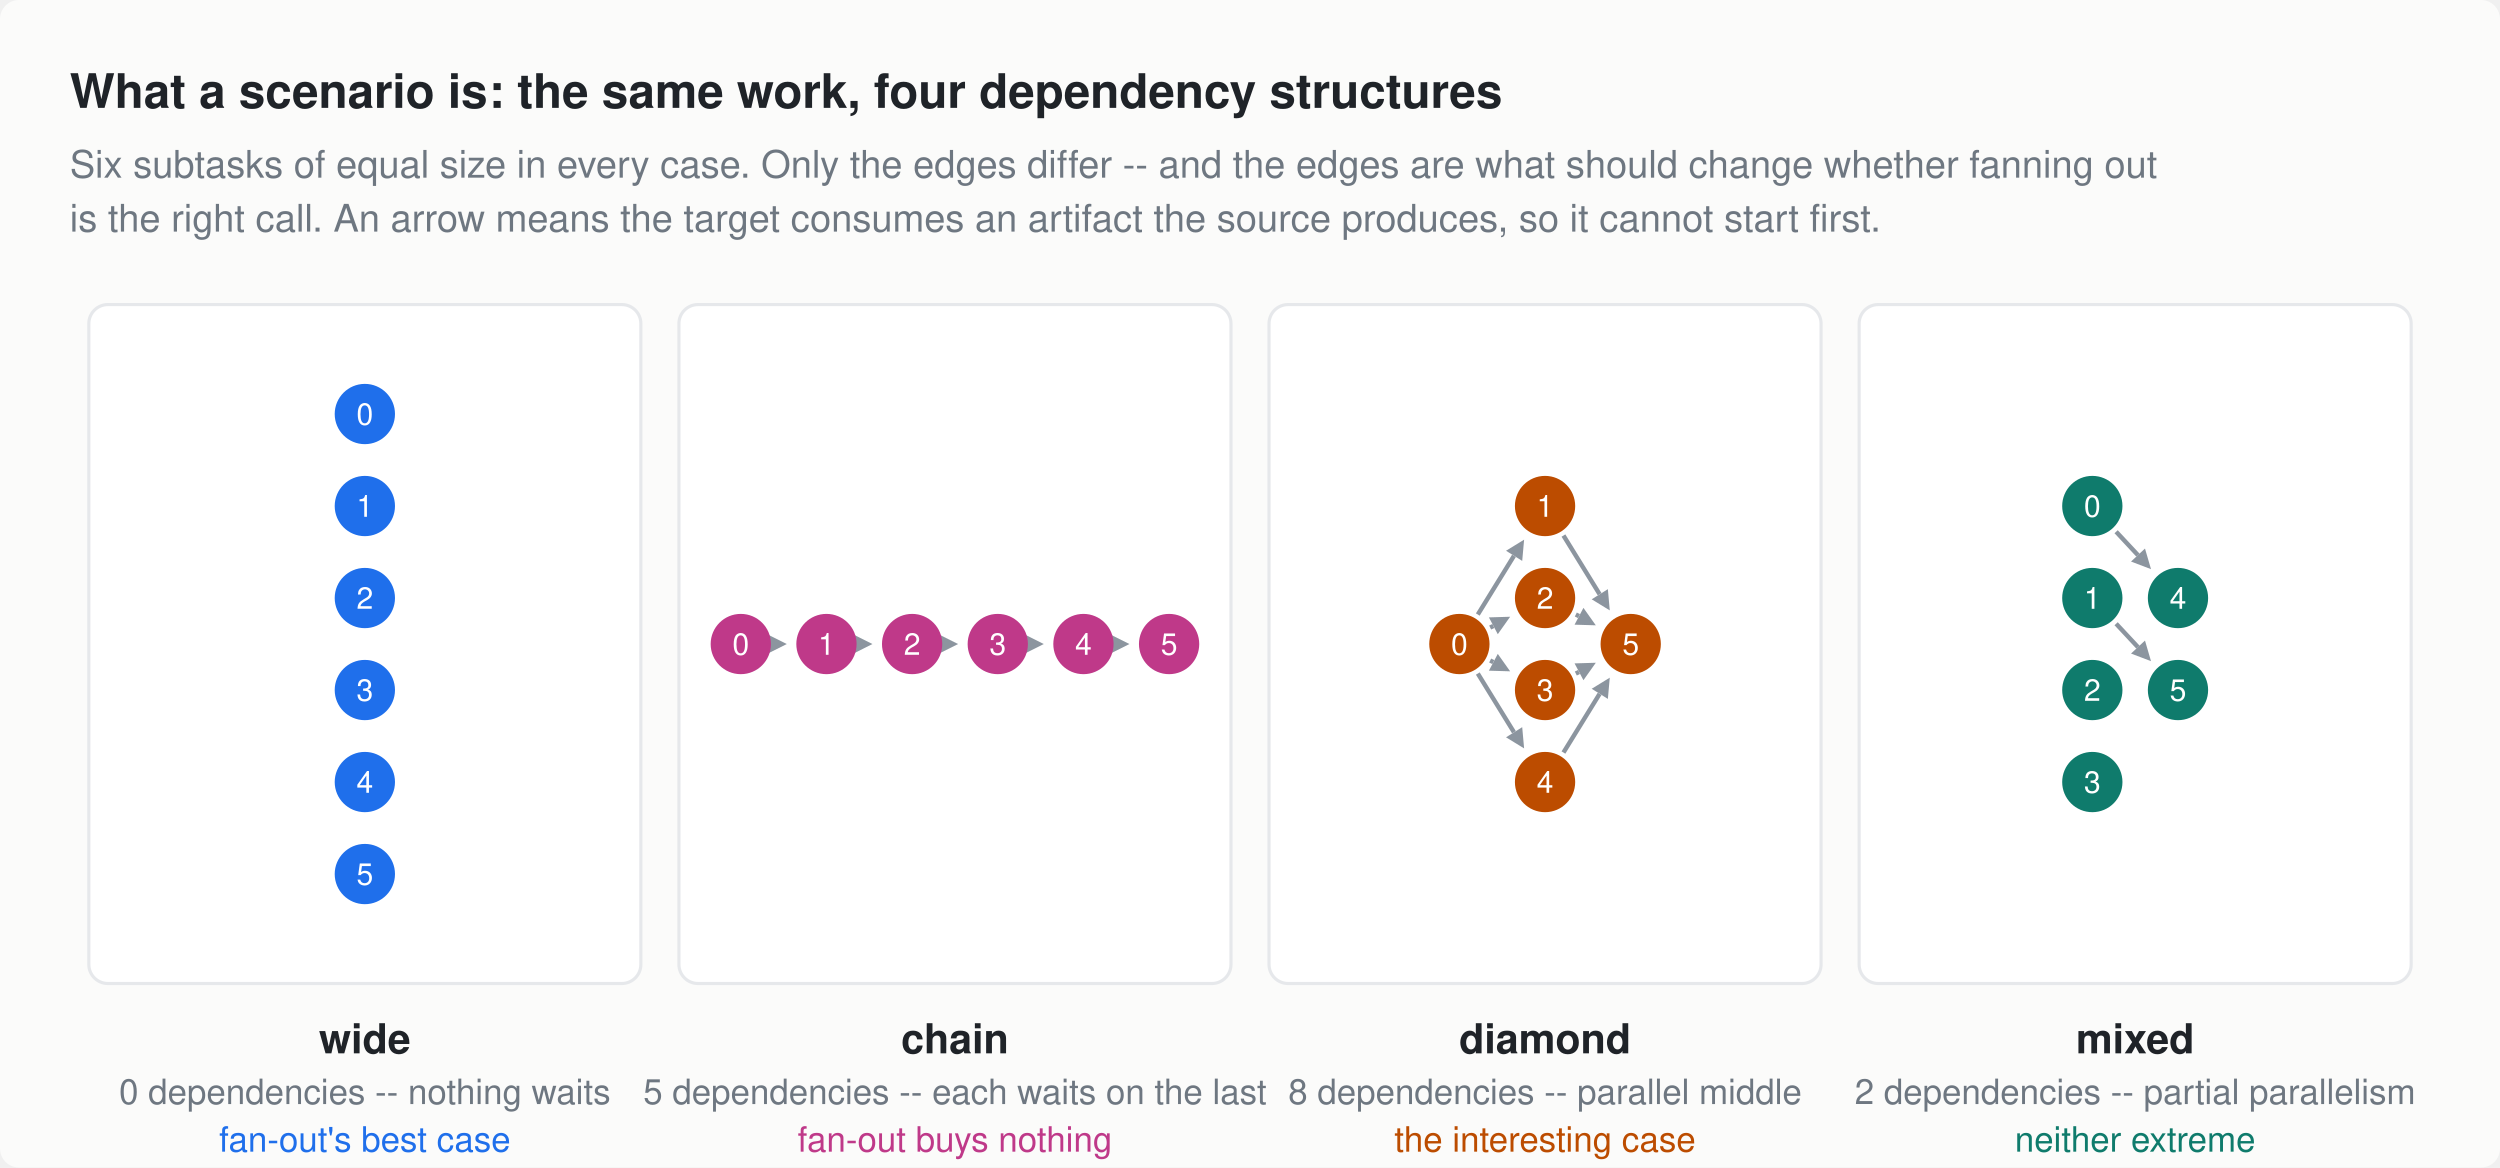
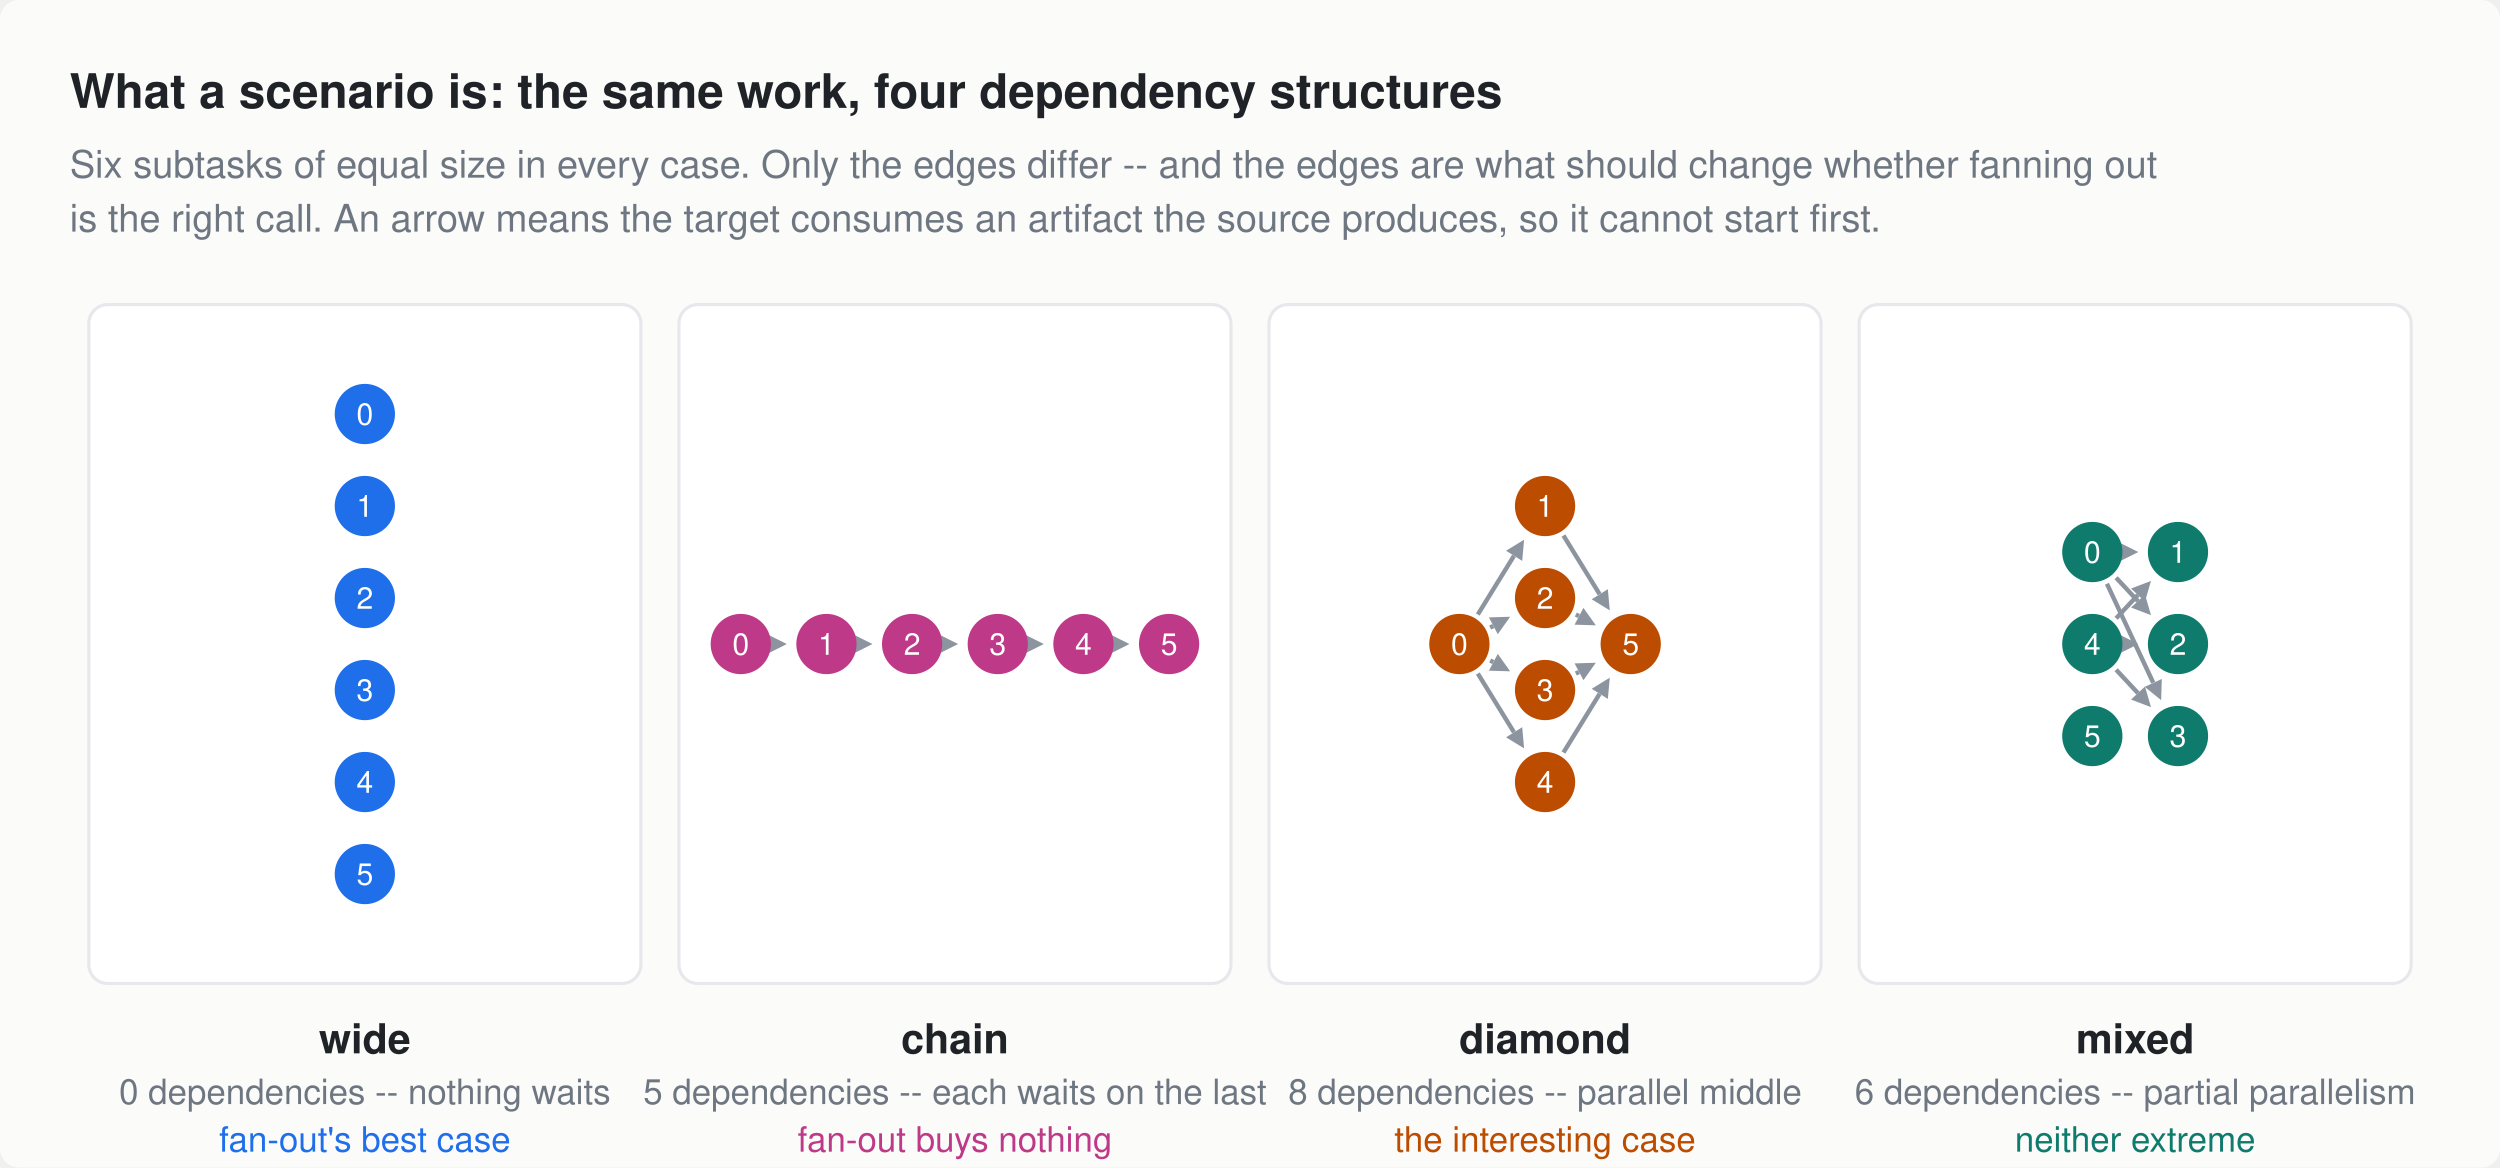
<svg xmlns="http://www.w3.org/2000/svg" width="788" height="368" viewBox="0 0 788 368" font-family="-apple-system,BlinkMacSystemFont,Segoe UI,Helvetica,Arial,sans-serif">
  <rect width="788" height="368" rx="6" fill="#fbfbfa" />
  <text x="22" y="34" font-size="15" font-weight="600" fill="#1f2328">What a scenario is: the same work, four dependency structures</text>
  <text x="22" y="56" font-size="12" fill="#6e7781">Six subtasks of equal size in every case. Only the edges differ -- and the edges are what should change whether fanning out</text>
  <text x="22" y="73" font-size="12" fill="#6e7781">is the right call. An arrow means the target consumes an artifact the source produces, so it cannot start first.</text>
  <rect x="28" y="96" width="174" height="214" rx="6" fill="#ffffff" stroke="#e6e8eb" stroke-width="1" />
  <circle cx="115.0" cy="130.5" r="9.5" fill="#1f6feb" />
  <text x="115.0" y="133.9" font-size="9.5" fill="#ffffff" text-anchor="middle">0</text>
  <circle cx="115.0" cy="159.5" r="9.5" fill="#1f6feb" />
  <text x="115.0" y="162.9" font-size="9.5" fill="#ffffff" text-anchor="middle">1</text>
  <circle cx="115.0" cy="188.5" r="9.5" fill="#1f6feb" />
  <text x="115.0" y="191.9" font-size="9.5" fill="#ffffff" text-anchor="middle">2</text>
  <circle cx="115.0" cy="217.5" r="9.5" fill="#1f6feb" />
  <text x="115.0" y="220.9" font-size="9.5" fill="#ffffff" text-anchor="middle">3</text>
  <circle cx="115.0" cy="246.5" r="9.5" fill="#1f6feb" />
  <text x="115.0" y="249.9" font-size="9.5" fill="#ffffff" text-anchor="middle">4</text>
  <circle cx="115.0" cy="275.5" r="9.5" fill="#1f6feb" />
  <text x="115.0" y="278.9" font-size="9.5" fill="#ffffff" text-anchor="middle">5</text>
  <text x="115.0" y="332" font-size="13" font-weight="600" fill="#1f2328" text-anchor="middle">wide</text>
  <text x="115.0" y="348" font-size="11" fill="#6e7781" text-anchor="middle">0 dependencies -- nothing waits</text>
  <text x="115.0" y="363" font-size="11" fill="#1f6feb" text-anchor="middle">fan-out's best case</text>
  <rect x="214" y="96" width="174" height="214" rx="6" fill="#ffffff" stroke="#e6e8eb" stroke-width="1" />
  <line x1="244.5" y1="203.0" x2="242.0" y2="203.0" stroke="#8c959f" stroke-width="1.4" />
  <polygon points="248.0,203.0 242.0,206.0 242.0,200.0" fill="#8c959f" />
  <line x1="271.5" y1="203.0" x2="269.0" y2="203.0" stroke="#8c959f" stroke-width="1.4" />
  <polygon points="275.0,203.0 269.0,206.0 269.0,200.0" fill="#8c959f" />
  <line x1="298.5" y1="203.0" x2="296.0" y2="203.0" stroke="#8c959f" stroke-width="1.4" />
  <polygon points="302.0,203.0 296.0,206.0 296.0,200.0" fill="#8c959f" />
  <line x1="325.5" y1="203.0" x2="323.0" y2="203.0" stroke="#8c959f" stroke-width="1.4" />
  <polygon points="329.0,203.0 323.0,206.0 323.0,200.0" fill="#8c959f" />
  <line x1="352.5" y1="203.0" x2="350.0" y2="203.0" stroke="#8c959f" stroke-width="1.4" />
  <polygon points="356.0,203.0 350.0,206.0 350.0,200.0" fill="#8c959f" />
  <circle cx="233.5" cy="203.0" r="9.5" fill="#bf3989" />
  <text x="233.5" y="206.4" font-size="9.5" fill="#ffffff" text-anchor="middle">0</text>
  <circle cx="260.5" cy="203.0" r="9.5" fill="#bf3989" />
  <text x="260.5" y="206.4" font-size="9.5" fill="#ffffff" text-anchor="middle">1</text>
  <circle cx="287.5" cy="203.0" r="9.5" fill="#bf3989" />
  <text x="287.5" y="206.4" font-size="9.5" fill="#ffffff" text-anchor="middle">2</text>
  <circle cx="314.5" cy="203.0" r="9.5" fill="#bf3989" />
  <text x="314.5" y="206.4" font-size="9.5" fill="#ffffff" text-anchor="middle">3</text>
  <circle cx="341.5" cy="203.0" r="9.5" fill="#bf3989" />
  <text x="341.5" y="206.4" font-size="9.5" fill="#ffffff" text-anchor="middle">4</text>
  <circle cx="368.5" cy="203.0" r="9.5" fill="#bf3989" />
  <text x="368.5" y="206.4" font-size="9.5" fill="#ffffff" text-anchor="middle">5</text>
  <text x="301.0" y="332" font-size="13" font-weight="600" fill="#1f2328" text-anchor="middle">chain</text>
  <text x="301.0" y="348" font-size="11" fill="#6e7781" text-anchor="middle">5 dependencies -- each waits on the last</text>
  <text x="301.0" y="363" font-size="11" fill="#bf3989" text-anchor="middle">fan-out buys nothing</text>
  <rect x="400" y="96" width="174" height="214" rx="6" fill="#ffffff" stroke="#e6e8eb" stroke-width="1" />
  <line x1="465.8" y1="193.7" x2="477.2" y2="175.2" stroke="#8c959f" stroke-width="1.4" />
  <polygon points="480.4,170.1 479.8,176.8 474.7,173.6" fill="#8c959f" />
  <line x1="469.7" y1="197.8" x2="470.7" y2="197.3" stroke="#8c959f" stroke-width="1.4" />
  <polygon points="476.0,194.4 472.1,199.9 469.3,194.6" fill="#8c959f" />
  <line x1="469.7" y1="208.2" x2="470.7" y2="208.7" stroke="#8c959f" stroke-width="1.4" />
  <polygon points="476.0,211.6 469.3,211.4 472.1,206.1" fill="#8c959f" />
  <line x1="465.8" y1="212.3" x2="477.2" y2="230.8" stroke="#8c959f" stroke-width="1.4" />
  <polygon points="480.4,235.9 474.7,232.4 479.8,229.2" fill="#8c959f" />
  <line x1="492.8" y1="168.8" x2="504.2" y2="187.3" stroke="#8c959f" stroke-width="1.4" />
  <polygon points="507.4,192.4 501.7,188.9 506.8,185.7" fill="#8c959f" />
  <line x1="496.7" y1="193.7" x2="497.7" y2="194.2" stroke="#8c959f" stroke-width="1.4" />
  <polygon points="503.0,197.1 496.3,196.9 499.1,191.6" fill="#8c959f" />
  <line x1="496.7" y1="212.3" x2="497.7" y2="211.8" stroke="#8c959f" stroke-width="1.4" />
  <polygon points="503.0,208.9 499.1,214.4 496.3,209.1" fill="#8c959f" />
  <line x1="492.8" y1="237.2" x2="504.2" y2="218.7" stroke="#8c959f" stroke-width="1.4" />
  <polygon points="507.4,213.6 506.8,220.3 501.7,217.1" fill="#8c959f" />
  <circle cx="460.0" cy="203.0" r="9.5" fill="#bc4c00" />
  <text x="460.0" y="206.4" font-size="9.5" fill="#ffffff" text-anchor="middle">0</text>
  <circle cx="487.0" cy="159.5" r="9.5" fill="#bc4c00" />
  <text x="487.0" y="162.9" font-size="9.5" fill="#ffffff" text-anchor="middle">1</text>
  <circle cx="487.0" cy="188.5" r="9.5" fill="#bc4c00" />
  <text x="487.0" y="191.9" font-size="9.5" fill="#ffffff" text-anchor="middle">2</text>
  <circle cx="487.0" cy="217.5" r="9.5" fill="#bc4c00" />
  <text x="487.0" y="220.9" font-size="9.5" fill="#ffffff" text-anchor="middle">3</text>
  <circle cx="487.0" cy="246.5" r="9.5" fill="#bc4c00" />
  <text x="487.0" y="249.9" font-size="9.5" fill="#ffffff" text-anchor="middle">4</text>
  <circle cx="514.0" cy="203.0" r="9.5" fill="#bc4c00" />
  <text x="514.0" y="206.4" font-size="9.5" fill="#ffffff" text-anchor="middle">5</text>
  <text x="487.0" y="332" font-size="13" font-weight="600" fill="#1f2328" text-anchor="middle">diamond</text>
  <text x="487.0" y="348" font-size="11" fill="#6e7781" text-anchor="middle">8 dependencies -- parallel middle</text>
  <text x="487.0" y="363" font-size="11" fill="#bc4c00" text-anchor="middle">the interesting case</text>
  <rect x="586" y="96" width="174" height="214" rx="6" fill="#ffffff" stroke="#e6e8eb" stroke-width="1" />
-   <line x1="667.0" y1="167.6" x2="673.9" y2="175.0" stroke="#8c959f" stroke-width="1.4" />
-   <polygon points="678.0,179.4 671.7,177.0 676.1,172.9" fill="#8c959f" />
-   <line x1="667.0" y1="196.6" x2="673.9" y2="204.0" stroke="#8c959f" stroke-width="1.4" />
-   <polygon points="678.0,208.4 671.7,206.0 676.1,201.9" fill="#8c959f" />
-   <circle cx="659.5" cy="159.5" r="9.5" fill="#0f7b6c" />
-   <text x="659.5" y="162.9" font-size="9.5" fill="#ffffff" text-anchor="middle">0</text>
-   <circle cx="659.5" cy="188.5" r="9.5" fill="#0f7b6c" />
-   <text x="659.5" y="191.9" font-size="9.5" fill="#ffffff" text-anchor="middle">1</text>
-   <circle cx="659.5" cy="217.5" r="9.5" fill="#0f7b6c" />
-   <text x="659.5" y="220.9" font-size="9.5" fill="#ffffff" text-anchor="middle">2</text>
-   <circle cx="659.5" cy="246.5" r="9.5" fill="#0f7b6c" />
-   <text x="659.5" y="249.9" font-size="9.5" fill="#ffffff" text-anchor="middle">3</text>
-   <circle cx="686.5" cy="188.5" r="9.5" fill="#0f7b6c" />
-   <text x="686.5" y="191.9" font-size="9.5" fill="#ffffff" text-anchor="middle">4</text>
-   <circle cx="686.5" cy="217.5" r="9.5" fill="#0f7b6c" />
-   <text x="686.5" y="220.9" font-size="9.5" fill="#ffffff" text-anchor="middle">5</text>
+   <line x1="670.5" y1="174.0" x2="668.0" y2="174.0" stroke="#8c959f" stroke-width="1.4" />
+   <polygon points="674.0,174.0 668.0,177.0 668.0,171.0" fill="#8c959f" />
+   <line x1="667.0" y1="182.1" x2="673.9" y2="189.5" stroke="#8c959f" stroke-width="1.4" />
+   <polygon points="678.0,193.9 671.7,191.5 676.1,187.4" fill="#8c959f" />
+   <line x1="664.1" y1="184.0" x2="678.7" y2="215.2" stroke="#8c959f" stroke-width="1.4" />
+   <polygon points="681.2,220.7 676.0,216.5 681.4,214.0" fill="#8c959f" />
+   <line x1="667.0" y1="194.9" x2="673.9" y2="187.5" stroke="#8c959f" stroke-width="1.4" />
+   <polygon points="678.0,183.1 676.1,189.6 671.7,185.5" fill="#8c959f" />
+   <line x1="670.5" y1="203.0" x2="668.0" y2="203.0" stroke="#8c959f" stroke-width="1.4" />
+   <polygon points="674.0,203.0 668.0,206.0 668.0,200.0" fill="#8c959f" />
+   <line x1="667.0" y1="211.1" x2="673.9" y2="218.5" stroke="#8c959f" stroke-width="1.4" />
+   <polygon points="678.0,222.9 671.7,220.5 676.1,216.4" fill="#8c959f" />
+   <circle cx="659.5" cy="174.0" r="9.5" fill="#0f7b6c" />
+   <text x="659.5" y="177.4" font-size="9.5" fill="#ffffff" text-anchor="middle">0</text>
+   <circle cx="659.5" cy="203.0" r="9.5" fill="#0f7b6c" />
+   <text x="659.5" y="206.4" font-size="9.5" fill="#ffffff" text-anchor="middle">4</text>
+   <circle cx="659.5" cy="232.0" r="9.5" fill="#0f7b6c" />
+   <text x="659.5" y="235.4" font-size="9.5" fill="#ffffff" text-anchor="middle">5</text>
+   <circle cx="686.5" cy="174.0" r="9.5" fill="#0f7b6c" />
+   <text x="686.5" y="177.4" font-size="9.5" fill="#ffffff" text-anchor="middle">1</text>
+   <circle cx="686.5" cy="203.0" r="9.5" fill="#0f7b6c" />
+   <text x="686.5" y="206.4" font-size="9.5" fill="#ffffff" text-anchor="middle">2</text>
+   <circle cx="686.5" cy="232.0" r="9.5" fill="#0f7b6c" />
+   <text x="686.5" y="235.4" font-size="9.5" fill="#ffffff" text-anchor="middle">3</text>
  <text x="673.0" y="332" font-size="13" font-weight="600" fill="#1f2328" text-anchor="middle">mixed</text>
-   <text x="673.0" y="348" font-size="11" fill="#6e7781" text-anchor="middle">2 dependencies -- partial parallelism</text>
+   <text x="673.0" y="348" font-size="11" fill="#6e7781" text-anchor="middle">6 dependencies -- partial parallelism</text>
  <text x="673.0" y="363" font-size="11" fill="#0f7b6c" text-anchor="middle">neither extreme</text>
</svg>
